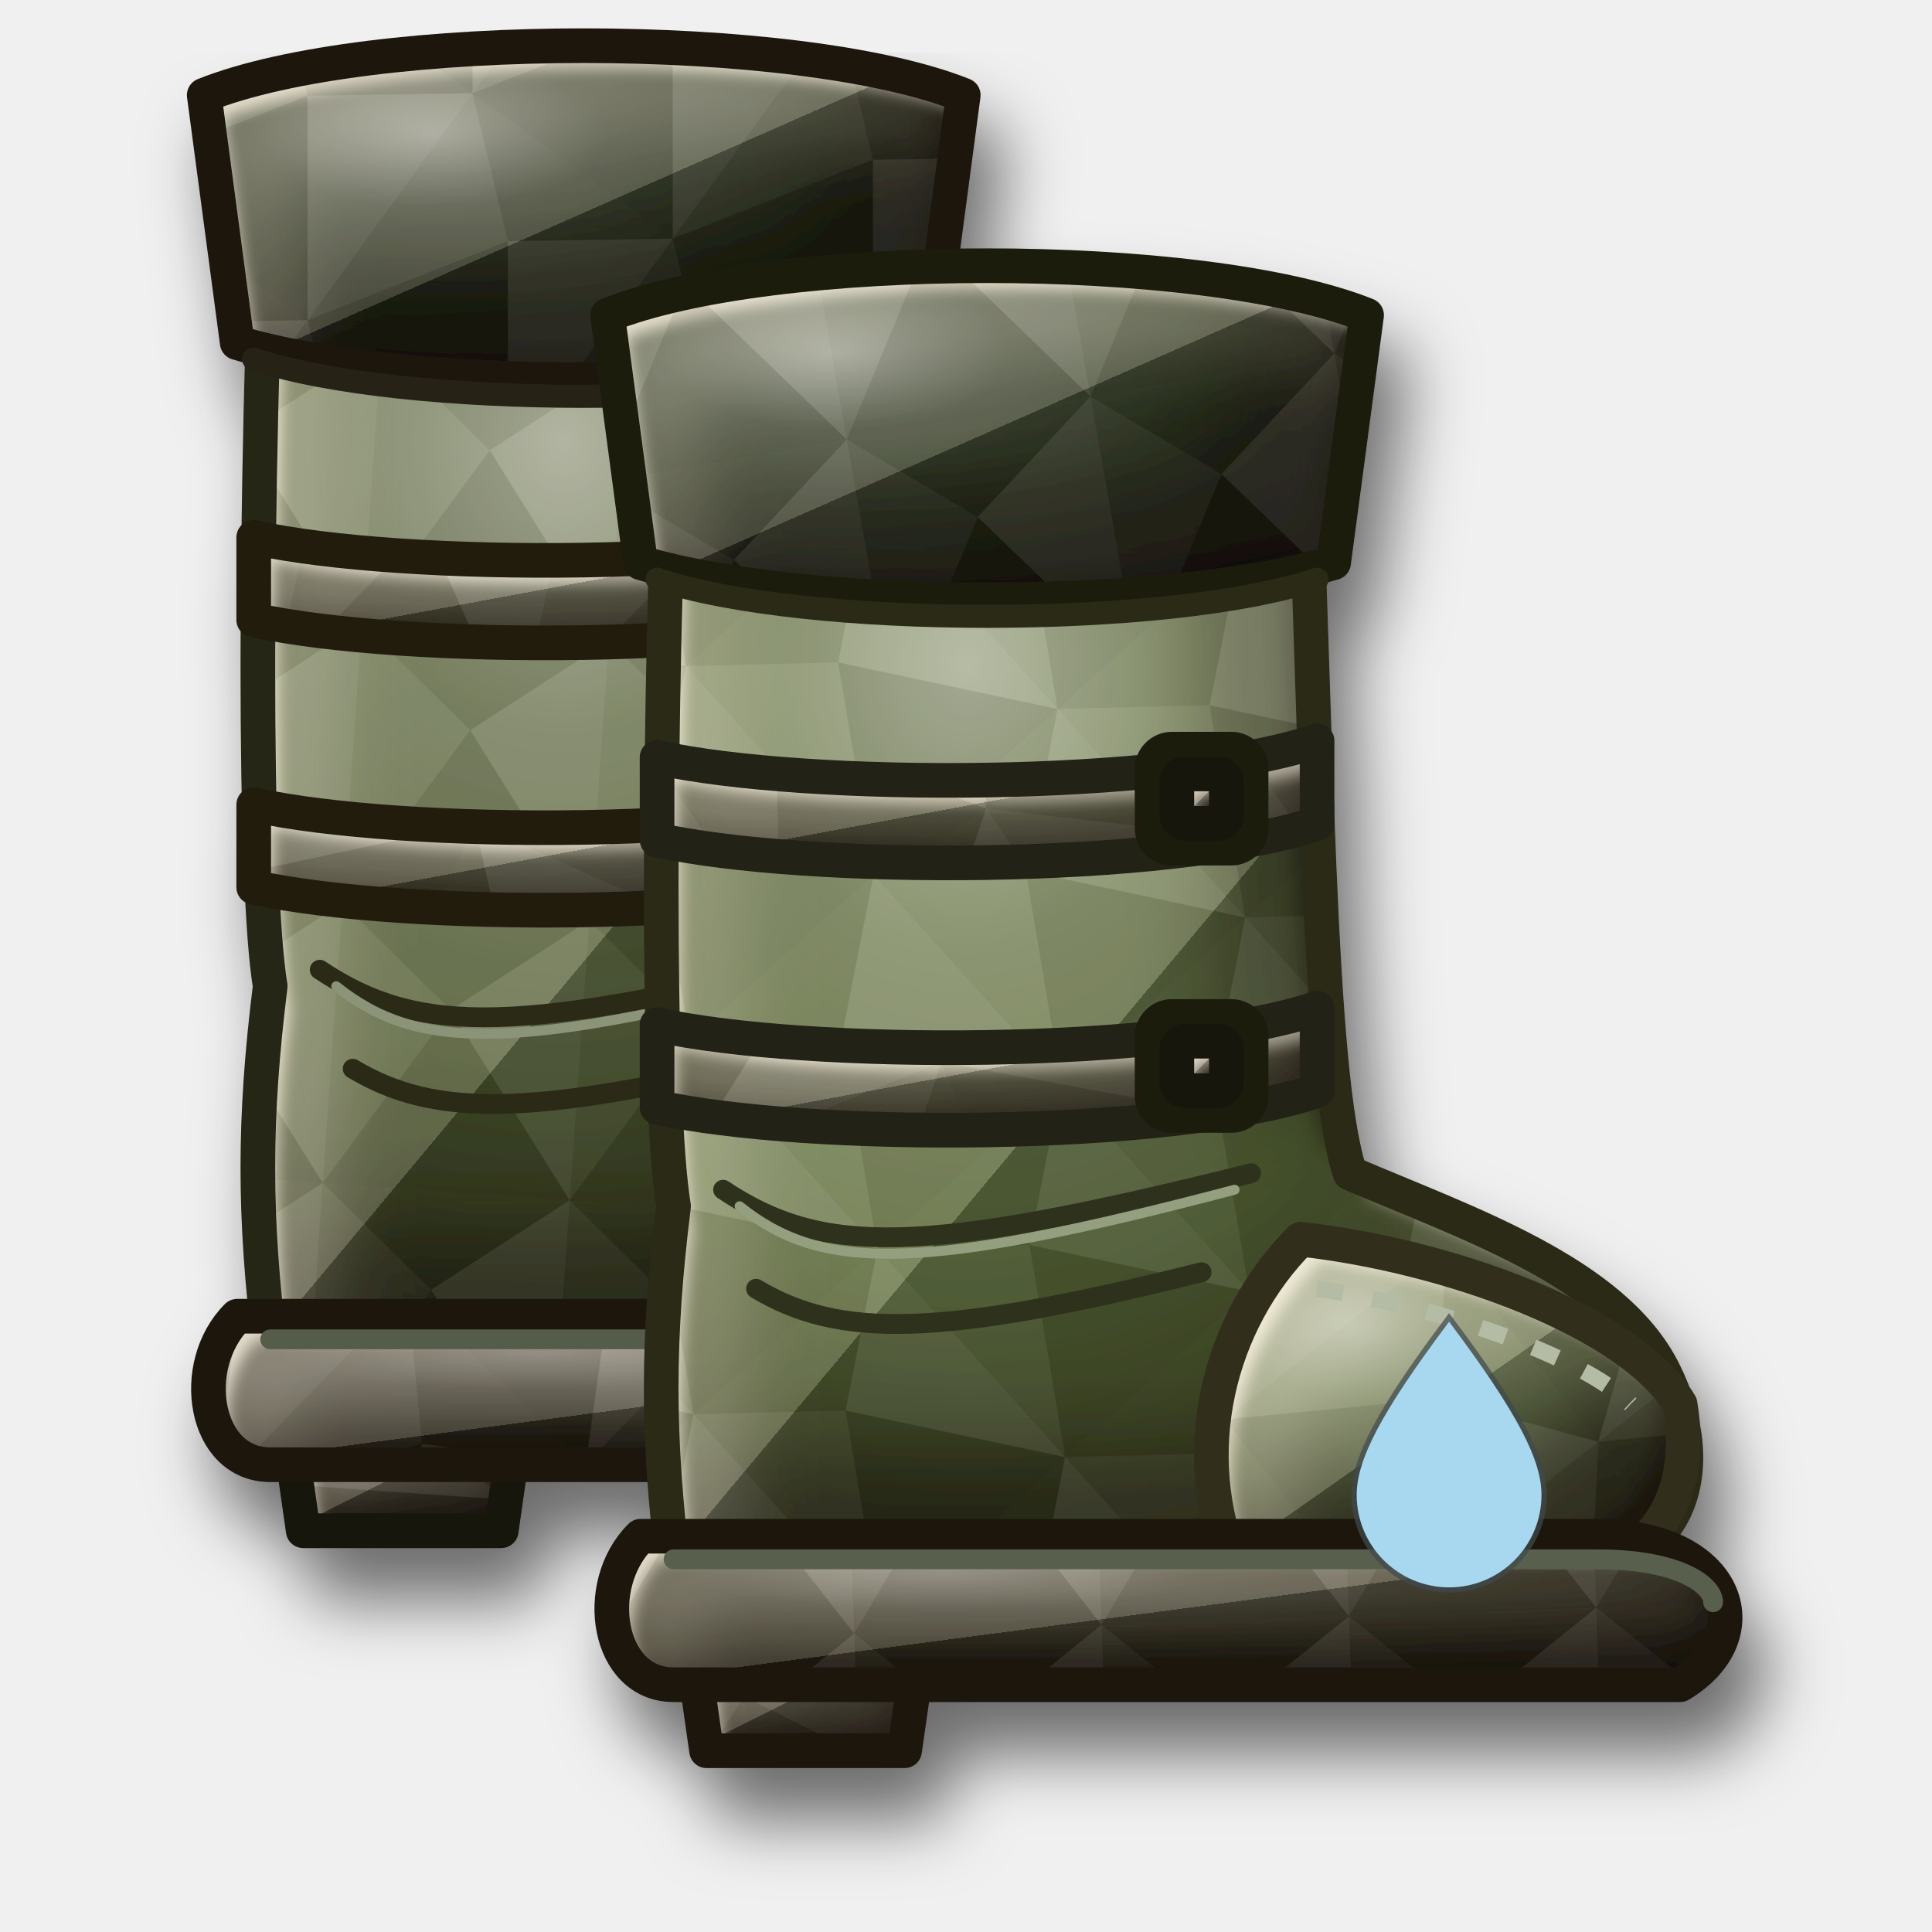
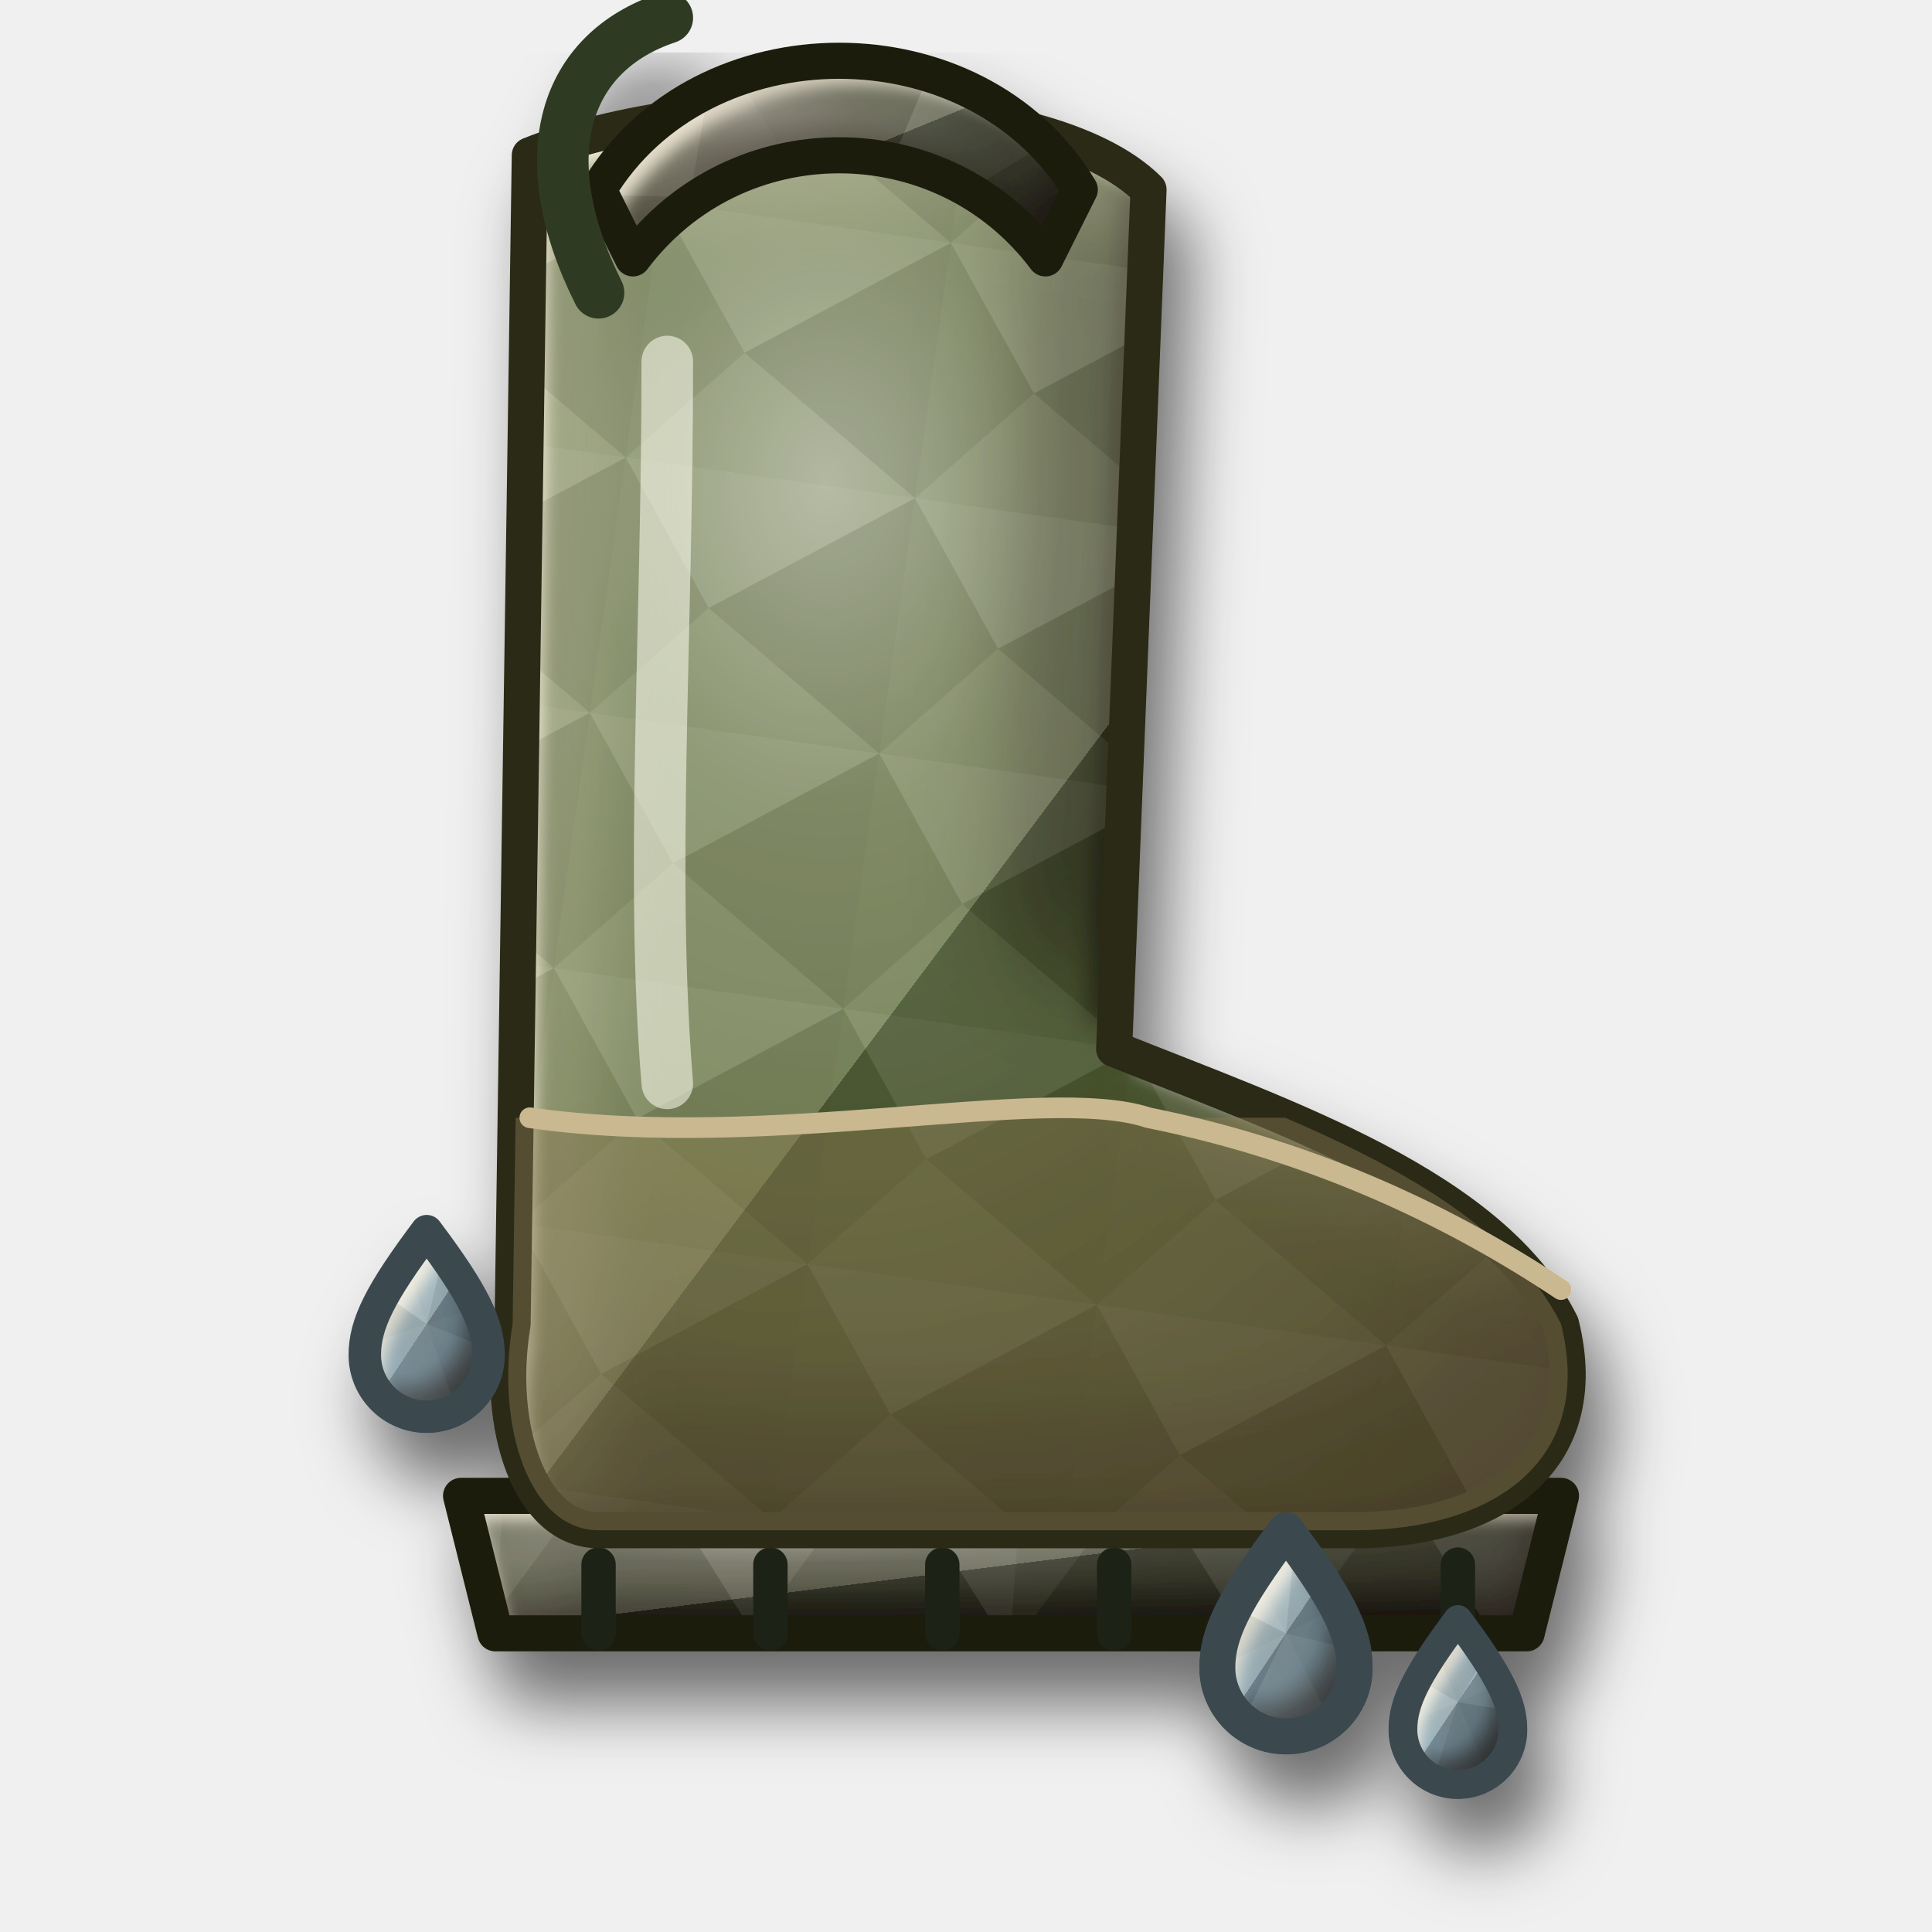
<svg xmlns="http://www.w3.org/2000/svg" width="128" height="128" viewBox="0 0 96 96">
  <defs>
    <filter id="bev" x="-10%" y="-10%" width="120%" height="120%" color-interpolation-filters="sRGB">
      <feOffset in="SourceAlpha" dx="1.5" dy="1.7" result="o1" />
      <feComposite in="SourceAlpha" in2="o1" operator="out" result="e1" />
      <feGaussianBlur in="e1" stdDeviation="0.55" result="b1" />
      <feFlood flood-color="#fff3d6" flood-opacity="0.62" />
      <feComposite in2="b1" operator="in" result="hi" />
      <feOffset in="SourceAlpha" dx="-2.2" dy="-2.4" result="o2" />
      <feComposite in="SourceAlpha" in2="o2" operator="out" result="e2" />
      <feGaussianBlur in="e2" stdDeviation="1.3" result="b2" />
      <feFlood flood-color="#140b05" flood-opacity="0.42" />
      <feComposite in2="b2" operator="in" result="lo" />
      <feMerge>
        <feMergeNode in="SourceGraphic" />
        <feMergeNode in="lo" />
        <feMergeNode in="hi" />
      </feMerge>
    </filter>
    <filter id="sculpt" x="-10%" y="-10%" width="120%" height="120%" color-interpolation-filters="sRGB">
      <feOffset in="SourceAlpha" dx="4.2" dy="4.6" result="wideo" />
      <feComposite in="SourceAlpha" in2="wideo" operator="out" result="widee" />
      <feGaussianBlur in="widee" stdDeviation="2.4" result="wideb" />
      <feComposite in="wideb" in2="SourceAlpha" operator="in" result="widec" />
      <feFlood flood-color="#fff4dc" flood-opacity="0.3" />
      <feComposite in2="widec" operator="in" result="wide" />
      <feOffset in="SourceAlpha" dx="1.2" dy="1.4" result="rimo" />
      <feComposite in="SourceAlpha" in2="rimo" operator="out" result="rime" />
      <feGaussianBlur in="rime" stdDeviation="0.45" result="rimb" />
      <feComposite in="rimb" in2="SourceAlpha" operator="in" result="rimc" />
      <feFlood flood-color="#fff6e2" flood-opacity="0.8" />
      <feComposite in2="rimc" operator="in" result="rim" />
      <feOffset in="SourceAlpha" dx="-5.5" dy="-6" result="formo" />
      <feComposite in="SourceAlpha" in2="formo" operator="out" result="forme" />
      <feGaussianBlur in="forme" stdDeviation="3.2" result="formb" />
      <feComposite in="formb" in2="SourceAlpha" operator="in" result="formc" />
      <feFlood flood-color="#0e0703" flood-opacity="0.55" />
      <feComposite in2="formc" operator="in" result="form" />
      <feOffset in="SourceAlpha" dx="-1.5" dy="-1.7" result="edgeo" />
      <feComposite in="SourceAlpha" in2="edgeo" operator="out" result="edgee" />
      <feGaussianBlur in="edgee" stdDeviation="0.7" result="edgeb" />
      <feComposite in="edgeb" in2="SourceAlpha" operator="in" result="edgec" />
      <feFlood flood-color="#120a05" flood-opacity="0.55" />
      <feComposite in2="edgec" operator="in" result="edge" />
      <feMerge>
        <feMergeNode in="SourceGraphic" />
        <feMergeNode in="form" />
        <feMergeNode in="edge" />
        <feMergeNode in="wide" />
        <feMergeNode in="rim" />
      </feMerge>
    </filter>
    <filter id="sculptLight" x="-10%" y="-10%" width="120%" height="120%" color-interpolation-filters="sRGB">
      <feOffset in="SourceAlpha" dx="4.2" dy="4.6" result="wideo" />
      <feComposite in="SourceAlpha" in2="wideo" operator="out" result="widee" />
      <feGaussianBlur in="widee" stdDeviation="2.4" result="wideb" />
      <feComposite in="wideb" in2="SourceAlpha" operator="in" result="widec" />
      <feFlood flood-color="#fff4dc" flood-opacity="0.3" />
      <feComposite in2="widec" operator="in" result="wide" />
      <feOffset in="SourceAlpha" dx="1.2" dy="1.4" result="rimo" />
      <feComposite in="SourceAlpha" in2="rimo" operator="out" result="rime" />
      <feGaussianBlur in="rime" stdDeviation="0.45" result="rimb" />
      <feComposite in="rimb" in2="SourceAlpha" operator="in" result="rimc" />
      <feFlood flood-color="#fff6e2" flood-opacity="0.8" />
      <feComposite in2="rimc" operator="in" result="rim" />
      <feOffset in="SourceAlpha" dx="-5.5" dy="-6" result="formo" />
      <feComposite in="SourceAlpha" in2="formo" operator="out" result="forme" />
      <feGaussianBlur in="forme" stdDeviation="3.2" result="formb" />
      <feComposite in="formb" in2="SourceAlpha" operator="in" result="formc" />
      <feFlood flood-color="#0e0703" flood-opacity="0.55" />
      <feComposite in2="formc" operator="in" result="form" />
      <feOffset in="SourceAlpha" dx="-1.5" dy="-1.7" result="edgeo" />
      <feComposite in="SourceAlpha" in2="edgeo" operator="out" result="edgee" />
      <feGaussianBlur in="edgee" stdDeviation="0.7" result="edgeb" />
      <feComposite in="edgeb" in2="SourceAlpha" operator="in" result="edgec" />
      <feFlood flood-color="#120a05" flood-opacity="0.55" />
      <feComposite in2="edgec" operator="in" result="edge" />
      <feMerge>
        <feMergeNode in="form" />
        <feMergeNode in="edge" />
        <feMergeNode in="wide" />
        <feMergeNode in="rim" />
      </feMerge>
    </filter>
    <linearGradient id="planes" x1="0" y1="0" x2="1" y2="1">
      <stop offset="0.5" stop-color="#fff6e6" stop-opacity="0.16" />
      <stop offset="0.5" stop-color="#0b0603" stop-opacity="0.2" />
    </linearGradient>
    <filter id="paint" x="-20%" y="-20%" width="140%" height="145%" color-interpolation-filters="sRGB">
-       <feTurbulence type="fractalNoise" baseFrequency="0.22" numOctaves="2" seed="41" result="n" />
+       <feTurbulence type="fractalNoise" baseFrequency="0.22" numOctaves="2" seed="40" result="n" />
      <feColorMatrix in="n" type="matrix" values="0.14 0.14 0.14 0 0.29  0.14 0.14 0.14 0 0.29  0.14 0.14 0.14 0 0.29  0 0 0 0 1" result="ng" />
      <feBlend in="ng" in2="SourceGraphic" mode="soft-light" result="t" />
      <feComposite in="t" in2="SourceAlpha" operator="in" result="tex" />
      <feDropShadow in="tex" dx="1.2" dy="2.6" stdDeviation="1.7" flood-color="#000" flood-opacity="0.55" />
    </filter>
    <radialGradient id="g0" cx="0.3" cy="0.26" r="0.92">
-       <stop offset="0" stop-color="#989f88" />
-       <stop offset="0.25" stop-color="#626e4a" />
-       <stop offset="0.55" stop-color="#4d5a31" />
-       <stop offset="1" stop-color="#272716" />
+       <stop offset="0" stop-color="#868d7f" />
+       <stop offset="0.25" stop-color="#48523d" />
+       <stop offset="0.55" stop-color="#2f3a22" />
+       <stop offset="1" stop-color="#1d1c11" />
    </radialGradient>
    <pattern id="f1" width="17" height="15" patternUnits="userSpaceOnUse" patternTransform="rotate(94)">
      <path d="M0 0 L17 0 L6 8Z" fill="#fff" fill-opacity="0.1" />
      <path d="M6 8 L17 0 L17 15Z" fill="#000" fill-opacity="0.08" />
      <path d="M0 0 L6 8 L0 15Z" fill="#000" fill-opacity="0.05" />
      <path d="M0 15 L6 8 L17 15Z" fill="#fff" fill-opacity="0.05" />
    </pattern>
    <radialGradient id="g2" cx="0.3" cy="0.26" r="0.92">
-       <stop offset="0" stop-color="#a2a994" />
-       <stop offset="0.25" stop-color="#727d5c" />
-       <stop offset="0.55" stop-color="#5f6b46" />
-       <stop offset="1" stop-color="#2e2c1d" />
-     </radialGradient>
-     <pattern id="f3" width="17" height="15" patternUnits="userSpaceOnUse" patternTransform="rotate(8)">
-       <path d="M0 0 L17 0 L6 8Z" fill="#fff" fill-opacity="0.1" />
-       <path d="M6 8 L17 0 L17 15Z" fill="#000" fill-opacity="0.08" />
-       <path d="M0 0 L6 8 L0 15Z" fill="#000" fill-opacity="0.05" />
-       <path d="M0 15 L6 8 L17 15Z" fill="#fff" fill-opacity="0.05" />
-     </pattern>
-     <radialGradient id="g4" cx="0.3" cy="0.26" r="0.92">
-       <stop offset="0" stop-color="#8c907f" />
-       <stop offset="0.25" stop-color="#51563d" />
-       <stop offset="0.55" stop-color="#393f23" />
-       <stop offset="1" stop-color="#211d11" />
-     </radialGradient>
-     <pattern id="f5" width="17" height="15" patternUnits="userSpaceOnUse" patternTransform="rotate(102)">
-       <path d="M0 0 L17 0 L6 8Z" fill="#fff" fill-opacity="0.1" />
-       <path d="M6 8 L17 0 L17 15Z" fill="#000" fill-opacity="0.08" />
-       <path d="M0 0 L6 8 L0 15Z" fill="#000" fill-opacity="0.05" />
-       <path d="M0 15 L6 8 L17 15Z" fill="#fff" fill-opacity="0.05" />
-     </pattern>
-     <radialGradient id="g6" cx="0.3" cy="0.26" r="0.92">
-       <stop offset="0" stop-color="#83887c" />
-       <stop offset="0.25" stop-color="#444b38" />
-       <stop offset="0.55" stop-color="#2a321d" />
-       <stop offset="1" stop-color="#1b190f" />
-     </radialGradient>
-     <pattern id="f7" width="17" height="15" patternUnits="userSpaceOnUse" patternTransform="rotate(16)">
-       <path d="M0 0 L17 0 L6 8Z" fill="#fff" fill-opacity="0.1" />
-       <path d="M6 8 L17 0 L17 15Z" fill="#000" fill-opacity="0.08" />
-       <path d="M0 0 L6 8 L0 15Z" fill="#000" fill-opacity="0.05" />
-       <path d="M0 15 L6 8 L17 15Z" fill="#fff" fill-opacity="0.05" />
-     </pattern>
-     <radialGradient id="g8" cx="0.3" cy="0.26" r="0.92">
-       <stop offset="0" stop-color="#7d7d76" />
-       <stop offset="0.25" stop-color="#3a3a2f" />
-       <stop offset="0.55" stop-color="#1f1f13" />
-       <stop offset="1" stop-color="#18120c" />
-     </radialGradient>
-     <pattern id="f9" width="17" height="15" patternUnits="userSpaceOnUse" patternTransform="rotate(110)">
-       <path d="M0 0 L17 0 L6 8Z" fill="#fff" fill-opacity="0.1" />
-       <path d="M6 8 L17 0 L17 15Z" fill="#000" fill-opacity="0.08" />
-       <path d="M0 0 L6 8 L0 15Z" fill="#000" fill-opacity="0.05" />
-       <path d="M0 15 L6 8 L17 15Z" fill="#fff" fill-opacity="0.05" />
-     </pattern>
-     <radialGradient id="g10" cx="0.3" cy="0.26" r="0.92">
-       <stop offset="0" stop-color="#8c907f" />
-       <stop offset="0.25" stop-color="#51563d" />
-       <stop offset="0.55" stop-color="#393f23" />
-       <stop offset="1" stop-color="#211d11" />
-     </radialGradient>
-     <pattern id="f11" width="17" height="15" patternUnits="userSpaceOnUse" patternTransform="rotate(24)">
-       <path d="M0 0 L17 0 L6 8Z" fill="#fff" fill-opacity="0.1" />
-       <path d="M6 8 L17 0 L17 15Z" fill="#000" fill-opacity="0.08" />
-       <path d="M0 0 L6 8 L0 15Z" fill="#000" fill-opacity="0.05" />
-       <path d="M0 15 L6 8 L17 15Z" fill="#fff" fill-opacity="0.05" />
-     </pattern>
-     <radialGradient id="g12" cx="0.3" cy="0.26" r="0.92">
-       <stop offset="0" stop-color="#83887c" />
-       <stop offset="0.25" stop-color="#444b38" />
-       <stop offset="0.55" stop-color="#2a321d" />
-       <stop offset="1" stop-color="#1b190f" />
-     </radialGradient>
-     <pattern id="f13" width="17" height="15" patternUnits="userSpaceOnUse" patternTransform="rotate(118)">
-       <path d="M0 0 L17 0 L6 8Z" fill="#fff" fill-opacity="0.1" />
-       <path d="M6 8 L17 0 L17 15Z" fill="#000" fill-opacity="0.08" />
-       <path d="M0 0 L6 8 L0 15Z" fill="#000" fill-opacity="0.05" />
-       <path d="M0 15 L6 8 L17 15Z" fill="#fff" fill-opacity="0.05" />
-     </pattern>
-     <radialGradient id="g14" cx="0.3" cy="0.26" r="0.92">
-       <stop offset="0" stop-color="#7d7d76" />
-       <stop offset="0.25" stop-color="#3a3a2f" />
-       <stop offset="0.55" stop-color="#1f1f13" />
-       <stop offset="1" stop-color="#18120c" />
-     </radialGradient>
-     <pattern id="f15" width="17" height="15" patternUnits="userSpaceOnUse" patternTransform="rotate(32)">
-       <path d="M0 0 L17 0 L6 8Z" fill="#fff" fill-opacity="0.1" />
-       <path d="M6 8 L17 0 L17 15Z" fill="#000" fill-opacity="0.08" />
-       <path d="M0 0 L6 8 L0 15Z" fill="#000" fill-opacity="0.05" />
-       <path d="M0 15 L6 8 L17 15Z" fill="#fff" fill-opacity="0.05" />
-     </pattern>
-     <radialGradient id="g16" cx="0.3" cy="0.26" r="0.92">
-       <stop offset="0" stop-color="#83887c" />
-       <stop offset="0.25" stop-color="#444b38" />
-       <stop offset="0.55" stop-color="#2a321d" />
-       <stop offset="1" stop-color="#1b190f" />
-     </radialGradient>
-     <pattern id="f17" width="17" height="15" patternUnits="userSpaceOnUse" patternTransform="rotate(126)">
-       <path d="M0 0 L17 0 L6 8Z" fill="#fff" fill-opacity="0.1" />
-       <path d="M6 8 L17 0 L17 15Z" fill="#000" fill-opacity="0.08" />
-       <path d="M0 0 L6 8 L0 15Z" fill="#000" fill-opacity="0.05" />
-       <path d="M0 15 L6 8 L17 15Z" fill="#fff" fill-opacity="0.05" />
-     </pattern>
-     <radialGradient id="g18" cx="0.3" cy="0.26" r="0.92">
-       <stop offset="0" stop-color="#807f76" />
-       <stop offset="0.25" stop-color="#3e3d2f" />
-       <stop offset="0.55" stop-color="#242213" />
-       <stop offset="1" stop-color="#19130c" />
-     </radialGradient>
-     <pattern id="f19" width="17" height="15" patternUnits="userSpaceOnUse" patternTransform="rotate(40)">
-       <path d="M0 0 L17 0 L6 8Z" fill="#fff" fill-opacity="0.1" />
-       <path d="M6 8 L17 0 L17 15Z" fill="#000" fill-opacity="0.08" />
-       <path d="M0 0 L6 8 L0 15Z" fill="#000" fill-opacity="0.05" />
-       <path d="M0 15 L6 8 L17 15Z" fill="#fff" fill-opacity="0.05" />
-     </pattern>
-     <radialGradient id="g20" cx="0.3" cy="0.26" r="0.92">
-       <stop offset="0" stop-color="#838379" />
-       <stop offset="0.25" stop-color="#444434" />
-       <stop offset="0.55" stop-color="#2a2a18" />
-       <stop offset="1" stop-color="#1b160d" />
-     </radialGradient>
-     <pattern id="f21" width="17" height="15" patternUnits="userSpaceOnUse" patternTransform="rotate(134)">
-       <path d="M0 0 L17 0 L6 8Z" fill="#fff" fill-opacity="0.1" />
-       <path d="M6 8 L17 0 L17 15Z" fill="#000" fill-opacity="0.08" />
-       <path d="M0 0 L6 8 L0 15Z" fill="#000" fill-opacity="0.05" />
-       <path d="M0 15 L6 8 L17 15Z" fill="#fff" fill-opacity="0.05" />
-     </pattern>
-     <radialGradient id="g22" cx="0.3" cy="0.26" r="0.92">
      <stop offset="0" stop-color="#9fa98d" />
      <stop offset="0.25" stop-color="#6e7d52" />
      <stop offset="0.55" stop-color="#5a6b3a" />
      <stop offset="1" stop-color="#2c2c19" />
    </radialGradient>
-     <pattern id="f23" width="17" height="15" patternUnits="userSpaceOnUse" patternTransform="rotate(48)">
-       <path d="M0 0 L17 0 L6 8Z" fill="#fff" fill-opacity="0.1" />
-       <path d="M6 8 L17 0 L17 15Z" fill="#000" fill-opacity="0.08" />
-       <path d="M0 0 L6 8 L0 15Z" fill="#000" fill-opacity="0.05" />
-       <path d="M0 15 L6 8 L17 15Z" fill="#fff" fill-opacity="0.05" />
-     </pattern>
-     <radialGradient id="g24" cx="0.3" cy="0.26" r="0.92">
-       <stop offset="0" stop-color="#a9b298" />
-       <stop offset="0.25" stop-color="#7d8a63" />
-       <stop offset="0.55" stop-color="#6b7a4e" />
-       <stop offset="1" stop-color="#323120" />
-     </radialGradient>
-     <pattern id="f25" width="17" height="15" patternUnits="userSpaceOnUse" patternTransform="rotate(142)">
-       <path d="M0 0 L17 0 L6 8Z" fill="#fff" fill-opacity="0.1" />
-       <path d="M6 8 L17 0 L17 15Z" fill="#000" fill-opacity="0.08" />
-       <path d="M0 0 L6 8 L0 15Z" fill="#000" fill-opacity="0.05" />
-       <path d="M0 15 L6 8 L17 15Z" fill="#fff" fill-opacity="0.05" />
-     </pattern>
-     <radialGradient id="g26" cx="0.3" cy="0.26" r="0.92">
-       <stop offset="0" stop-color="#919683" />
-       <stop offset="0.25" stop-color="#596043" />
-       <stop offset="0.55" stop-color="#424a29" />
-       <stop offset="1" stop-color="#242113" />
-     </radialGradient>
-     <pattern id="f27" width="17" height="15" patternUnits="userSpaceOnUse" patternTransform="rotate(56)">
-       <path d="M0 0 L17 0 L6 8Z" fill="#fff" fill-opacity="0.1" />
-       <path d="M6 8 L17 0 L17 15Z" fill="#000" fill-opacity="0.08" />
-       <path d="M0 0 L6 8 L0 15Z" fill="#000" fill-opacity="0.05" />
-       <path d="M0 15 L6 8 L17 15Z" fill="#fff" fill-opacity="0.05" />
-     </pattern>
-     <radialGradient id="g28" cx="0.3" cy="0.26" r="0.92">
+     <pattern id="f3" width="17" height="15" patternUnits="userSpaceOnUse" patternTransform="rotate(8)">
+       <path d="M0 0 L17 0 L6 8Z" fill="#fff" fill-opacity="0.1" />
+       <path d="M6 8 L17 0 L17 15Z" fill="#000" fill-opacity="0.08" />
+       <path d="M0 0 L6 8 L0 15Z" fill="#000" fill-opacity="0.05" />
+       <path d="M0 15 L6 8 L17 15Z" fill="#fff" fill-opacity="0.05" />
+     </pattern>
+     <clipPath id="c4">
+       <path d="M26 2 C36 -2 56 -2 62 4 L60 54 C70 58 82 62 86 70 C88 78 82 82 74 82 H30 C26 82 24 76 25 70Z" />
+     </clipPath>
+     <radialGradient id="g5" cx="0.3" cy="0.26" r="0.92">
      <stop offset="0" stop-color="#868d7f" />
      <stop offset="0.25" stop-color="#48523d" />
      <stop offset="0.55" stop-color="#2f3a22" />
      <stop offset="1" stop-color="#1d1c11" />
    </radialGradient>
-     <pattern id="f29" width="17" height="15" patternUnits="userSpaceOnUse" patternTransform="rotate(150)">
-       <path d="M0 0 L17 0 L6 8Z" fill="#fff" fill-opacity="0.1" />
-       <path d="M6 8 L17 0 L17 15Z" fill="#000" fill-opacity="0.08" />
-       <path d="M0 0 L6 8 L0 15Z" fill="#000" fill-opacity="0.05" />
-       <path d="M0 15 L6 8 L17 15Z" fill="#fff" fill-opacity="0.05" />
-     </pattern>
-     <radialGradient id="g30" cx="0.3" cy="0.26" r="0.92">
-       <stop offset="0" stop-color="#7f7f77" />
-       <stop offset="0.25" stop-color="#3d3d31" />
-       <stop offset="0.55" stop-color="#222315" />
-       <stop offset="1" stop-color="#19140c" />
-     </radialGradient>
-     <pattern id="f31" width="17" height="15" patternUnits="userSpaceOnUse" patternTransform="rotate(64)">
-       <path d="M0 0 L17 0 L6 8Z" fill="#fff" fill-opacity="0.1" />
-       <path d="M6 8 L17 0 L17 15Z" fill="#000" fill-opacity="0.08" />
-       <path d="M0 0 L6 8 L0 15Z" fill="#000" fill-opacity="0.05" />
-       <path d="M0 15 L6 8 L17 15Z" fill="#fff" fill-opacity="0.05" />
-     </pattern>
-     <radialGradient id="g32" cx="0.3" cy="0.26" r="0.92">
-       <stop offset="0" stop-color="#919683" />
-       <stop offset="0.25" stop-color="#596043" />
-       <stop offset="0.55" stop-color="#424a29" />
-       <stop offset="1" stop-color="#242113" />
-     </radialGradient>
-     <pattern id="f33" width="17" height="15" patternUnits="userSpaceOnUse" patternTransform="rotate(158)">
-       <path d="M0 0 L17 0 L6 8Z" fill="#fff" fill-opacity="0.1" />
-       <path d="M6 8 L17 0 L17 15Z" fill="#000" fill-opacity="0.08" />
-       <path d="M0 0 L6 8 L0 15Z" fill="#000" fill-opacity="0.05" />
-       <path d="M0 15 L6 8 L17 15Z" fill="#fff" fill-opacity="0.05" />
-     </pattern>
-     <radialGradient id="g34" cx="0.3" cy="0.26" r="0.92">
-       <stop offset="0" stop-color="#868d7f" />
-       <stop offset="0.25" stop-color="#48523d" />
-       <stop offset="0.55" stop-color="#2f3a22" />
-       <stop offset="1" stop-color="#1d1c11" />
-     </radialGradient>
-     <pattern id="f35" width="17" height="15" patternUnits="userSpaceOnUse" patternTransform="rotate(72)">
-       <path d="M0 0 L17 0 L6 8Z" fill="#fff" fill-opacity="0.1" />
-       <path d="M6 8 L17 0 L17 15Z" fill="#000" fill-opacity="0.08" />
-       <path d="M0 0 L6 8 L0 15Z" fill="#000" fill-opacity="0.05" />
-       <path d="M0 15 L6 8 L17 15Z" fill="#fff" fill-opacity="0.05" />
-     </pattern>
-     <radialGradient id="g36" cx="0.3" cy="0.26" r="0.92">
-       <stop offset="0" stop-color="#7f7f77" />
-       <stop offset="0.25" stop-color="#3d3d31" />
-       <stop offset="0.55" stop-color="#222315" />
-       <stop offset="1" stop-color="#19140c" />
-     </radialGradient>
-     <pattern id="f37" width="17" height="15" patternUnits="userSpaceOnUse" patternTransform="rotate(166)">
-       <path d="M0 0 L17 0 L6 8Z" fill="#fff" fill-opacity="0.1" />
-       <path d="M6 8 L17 0 L17 15Z" fill="#000" fill-opacity="0.08" />
-       <path d="M0 0 L6 8 L0 15Z" fill="#000" fill-opacity="0.05" />
-       <path d="M0 15 L6 8 L17 15Z" fill="#fff" fill-opacity="0.05" />
-     </pattern>
-     <radialGradient id="g38" cx="0.3" cy="0.26" r="0.92">
-       <stop offset="0" stop-color="#868d7f" />
-       <stop offset="0.25" stop-color="#48523d" />
-       <stop offset="0.55" stop-color="#2f3a22" />
-       <stop offset="1" stop-color="#1d1c11" />
-     </radialGradient>
-     <pattern id="f39" width="17" height="15" patternUnits="userSpaceOnUse" patternTransform="rotate(80)">
-       <path d="M0 0 L17 0 L6 8Z" fill="#fff" fill-opacity="0.1" />
-       <path d="M6 8 L17 0 L17 15Z" fill="#000" fill-opacity="0.08" />
-       <path d="M0 0 L6 8 L0 15Z" fill="#000" fill-opacity="0.05" />
-       <path d="M0 15 L6 8 L17 15Z" fill="#fff" fill-opacity="0.05" />
-     </pattern>
-     <radialGradient id="g40" cx="0.3" cy="0.26" r="0.92">
-       <stop offset="0" stop-color="#828278" />
-       <stop offset="0.25" stop-color="#424132" />
-       <stop offset="0.55" stop-color="#282716" />
-       <stop offset="1" stop-color="#1b150d" />
-     </radialGradient>
-     <pattern id="f41" width="17" height="15" patternUnits="userSpaceOnUse" patternTransform="rotate(174)">
-       <path d="M0 0 L17 0 L6 8Z" fill="#fff" fill-opacity="0.1" />
-       <path d="M6 8 L17 0 L17 15Z" fill="#000" fill-opacity="0.08" />
-       <path d="M0 0 L6 8 L0 15Z" fill="#000" fill-opacity="0.05" />
-       <path d="M0 15 L6 8 L17 15Z" fill="#fff" fill-opacity="0.05" />
-     </pattern>
-     <radialGradient id="g42" cx="0.3" cy="0.26" r="0.92">
-       <stop offset="0" stop-color="#86877b" />
-       <stop offset="0.25" stop-color="#484936" />
-       <stop offset="0.55" stop-color="#2f301b" />
-       <stop offset="1" stop-color="#1d180e" />
-     </radialGradient>
-     <pattern id="f43" width="17" height="15" patternUnits="userSpaceOnUse" patternTransform="rotate(88)">
+     <pattern id="f6" width="17" height="15" patternUnits="userSpaceOnUse" patternTransform="rotate(149)">
+       <path d="M0 0 L17 0 L6 8Z" fill="#fff" fill-opacity="0.1" />
+       <path d="M6 8 L17 0 L17 15Z" fill="#000" fill-opacity="0.08" />
+       <path d="M0 0 L6 8 L0 15Z" fill="#000" fill-opacity="0.05" />
+       <path d="M0 15 L6 8 L17 15Z" fill="#fff" fill-opacity="0.05" />
+     </pattern>
+     <radialGradient id="g7" cx="0.3" cy="0.26" r="0.92">
+       <stop offset="0" stop-color="#bedff2" />
+       <stop offset="0.25" stop-color="#9ccfeb" />
+       <stop offset="0.55" stop-color="#8fc8e8" />
+       <stop offset="1" stop-color="#3e4c54" />
+     </radialGradient>
+     <pattern id="f8" width="17" height="15" patternUnits="userSpaceOnUse" patternTransform="rotate(63)">
+       <path d="M0 0 L17 0 L6 8Z" fill="#fff" fill-opacity="0.1" />
+       <path d="M6 8 L17 0 L17 15Z" fill="#000" fill-opacity="0.08" />
+       <path d="M0 0 L6 8 L0 15Z" fill="#000" fill-opacity="0.05" />
+       <path d="M0 15 L6 8 L17 15Z" fill="#fff" fill-opacity="0.05" />
+     </pattern>
+     <radialGradient id="g9" cx="0.3" cy="0.26" r="0.92">
+       <stop offset="0" stop-color="#bedff2" />
+       <stop offset="0.25" stop-color="#9ccfeb" />
+       <stop offset="0.55" stop-color="#8fc8e8" />
+       <stop offset="1" stop-color="#3e4c54" />
+     </radialGradient>
+     <pattern id="f10" width="17" height="15" patternUnits="userSpaceOnUse" patternTransform="rotate(157)">
+       <path d="M0 0 L17 0 L6 8Z" fill="#fff" fill-opacity="0.1" />
+       <path d="M6 8 L17 0 L17 15Z" fill="#000" fill-opacity="0.08" />
+       <path d="M0 0 L6 8 L0 15Z" fill="#000" fill-opacity="0.05" />
+       <path d="M0 15 L6 8 L17 15Z" fill="#fff" fill-opacity="0.05" />
+     </pattern>
+     <radialGradient id="g11" cx="0.3" cy="0.26" r="0.92">
+       <stop offset="0" stop-color="#bedff2" />
+       <stop offset="0.25" stop-color="#9ccfeb" />
+       <stop offset="0.55" stop-color="#8fc8e8" />
+       <stop offset="1" stop-color="#3e4c54" />
+     </radialGradient>
+     <pattern id="f12" width="17" height="15" patternUnits="userSpaceOnUse" patternTransform="rotate(71)">
      <path d="M0 0 L17 0 L6 8Z" fill="#fff" fill-opacity="0.1" />
      <path d="M6 8 L17 0 L17 15Z" fill="#000" fill-opacity="0.08" />
      <path d="M0 0 L6 8 L0 15Z" fill="#000" fill-opacity="0.05" />
      <path d="M0 15 L6 8 L17 15Z" fill="#fff" fill-opacity="0.05" />
    </pattern>
  </defs>
  <g filter="url(#paint)">
-     <g id="art" transform="translate(48 47) scale(0.911) translate(-47.75 -45.00)">
-       <g transform="translate(-10 -5) scale(0.9)">
-         <path d="M22 6 C21 29.4 21 52 22 58 C21 66 21 72 22 80 H76 C83 80 85 74 82 68 C79 62 70 59 63 56 C61 50 61 29.4 60 6Z" fill="url(#g0)" filter="url(#sculpt)" />
-         <path d="M22 6 C21 29.4 21 52 22 58 C21 66 21 72 22 80 H76 C83 80 85 74 82 68 C79 62 70 59 63 56 C61 50 61 29.4 60 6Z" fill="url(#f1)" />
-         <path d="M22 6 C21 29.4 21 52 22 58 C21 66 21 72 22 80 H76 C83 80 85 74 82 68 C79 62 70 59 63 56 C61 50 61 29.4 60 6Z" fill="url(#planes)" />
-         <path d="M22 6 C21 29.4 21 52 22 58 C21 66 21 72 22 80 H76 C83 80 85 74 82 68 C79 62 70 59 63 56 C61 50 61 29.4 60 6Z" fill="none" stroke="#262515" stroke-width="2.1" stroke-linejoin="round" stroke-linecap="round" />
-         <path d="M60 60 C69 61 80 65 83 70 C84 76 81 80 76 80 H56 C53 73 55 65 60 60Z" fill="url(#g2)" filter="url(#sculpt)" />
-         <path d="M60 60 C69 61 80 65 83 70 C84 76 81 80 76 80 H56 C53 73 55 65 60 60Z" fill="url(#f3)" />
-         <path d="M60 60 C69 61 80 65 83 70 C84 76 81 80 76 80 H56 C53 73 55 65 60 60Z" fill="url(#planes)" />
-         <path d="M60 60 C69 61 80 65 83 70 C84 76 81 80 76 80 H56 C53 73 55 65 60 60Z" fill="none" stroke="#2c2a1c" stroke-width="2.1" stroke-linejoin="round" stroke-linecap="round" />
-         <path d="M61 63 C68 64 77 67 80 70" fill="none" stroke="#afb5a2" stroke-width="1" stroke-dasharray="1.6 1.8" />
-         <path d="M25 57 C31 61 37 61 57 56 M27 63 C32 66 38 66 54 62" fill="none" stroke="#2a2a18" stroke-width="1.2" stroke-linejoin="round" stroke-linecap="round" />
-         <path d="M26 58 C31 62 37 62 56 57" fill="none" stroke="#8b9479" stroke-width="0.6" stroke-linejoin="round" stroke-linecap="round" />
-         <path d="M21 30.8 C30 32.8 52 32.8 61 29.8 L61 34.8 C52 37.8 30 37.8 21 35.8Z" fill="url(#g4)" filter="url(#sculpt)" />
-         <path d="M21 30.8 C30 32.8 52 32.8 61 29.8 L61 34.8 C52 37.8 30 37.8 21 35.8Z" fill="url(#f5)" />
-         <path d="M21 30.8 C30 32.8 52 32.8 61 29.8 L61 34.8 C52 37.8 30 37.8 21 35.8Z" fill="url(#planes)" />
-         <path d="M21 30.8 C30 32.8 52 32.8 61 29.8 L61 34.8 C52 37.8 30 37.8 21 35.8Z" fill="none" stroke="#201c11" stroke-width="2.1" stroke-linejoin="round" stroke-linecap="round" />
-         <rect x="51" y="30.3" width="6" height="6" rx="1.2" fill="url(#g6)" filter="url(#sculpt)" />
-         <rect x="51" y="30.3" width="6" height="6" rx="1.2" fill="url(#f7)" />
-         <rect x="51" y="30.3" width="6" height="6" rx="1.2" fill="url(#planes)" />
-         <rect x="51" y="30.3" width="6" height="6" rx="1.2" fill="none" stroke="#1b180f" stroke-width="2.1" stroke-linejoin="round" stroke-linecap="round" />
-         <rect x="52.5" y="31.8" width="3" height="3" rx="0.5" fill="url(#g8)" filter="url(#sculpt)" />
-         <rect x="52.5" y="31.8" width="3" height="3" rx="0.5" fill="url(#f9)" />
-         <rect x="52.5" y="31.8" width="3" height="3" rx="0.5" fill="url(#planes)" />
-         <rect x="52.5" y="31.8" width="3" height="3" rx="0.5" fill="none" stroke="#18120c" stroke-width="2.1" stroke-linejoin="round" stroke-linecap="round" />
-         <path d="M21 47 C30 49 52 49 61 46 L61 51 C52 54 30 54 21 52Z" fill="url(#g10)" filter="url(#sculpt)" />
-         <path d="M21 47 C30 49 52 49 61 46 L61 51 C52 54 30 54 21 52Z" fill="url(#f11)" />
-         <path d="M21 47 C30 49 52 49 61 46 L61 51 C52 54 30 54 21 52Z" fill="url(#planes)" />
-         <path d="M21 47 C30 49 52 49 61 46 L61 51 C52 54 30 54 21 52Z" fill="none" stroke="#201c11" stroke-width="2.1" stroke-linejoin="round" stroke-linecap="round" />
-         <rect x="51" y="46.5" width="6" height="6" rx="1.2" fill="url(#g12)" filter="url(#sculpt)" />
-         <rect x="51" y="46.5" width="6" height="6" rx="1.2" fill="url(#f13)" />
-         <rect x="51" y="46.5" width="6" height="6" rx="1.2" fill="url(#planes)" />
-         <rect x="51" y="46.5" width="6" height="6" rx="1.2" fill="none" stroke="#1b180f" stroke-width="2.1" stroke-linejoin="round" stroke-linecap="round" />
-         <rect x="52.5" y="48" width="3" height="3" rx="0.5" fill="url(#g14)" filter="url(#sculpt)" />
-         <rect x="52.5" y="48" width="3" height="3" rx="0.5" fill="url(#f15)" />
-         <rect x="52.5" y="48" width="3" height="3" rx="0.5" fill="url(#planes)" />
-         <rect x="52.5" y="48" width="3" height="3" rx="0.5" fill="none" stroke="#18120c" stroke-width="2.1" stroke-linejoin="round" stroke-linecap="round" />
-         <ellipse cx="41" cy="5" rx="22" ry="3.6" fill="#222012" />
-         <path d="M18 4 C28 0 54 0 64 4 L62 19 C52 22 30 22 20 19Z" fill="url(#g16)" filter="url(#sculpt)" />
-         <path d="M18 4 C28 0 54 0 64 4 L62 19 C52 22 30 22 20 19Z" fill="url(#f17)" />
-         <path d="M18 4 C28 0 54 0 64 4 L62 19 C52 22 30 22 20 19Z" fill="url(#planes)" />
-         <path d="M18 4 C28 0 54 0 64 4 L62 19 C52 22 30 22 20 19Z" fill="none" stroke="#1b180f" stroke-width="2.1" stroke-linejoin="round" stroke-linecap="round" />
-         <path d="M21 20 C30 23 52 23 61 20" fill="none" stroke="#252314" stroke-width="1.4" stroke-linejoin="round" stroke-linecap="round" />
-         <path d="M23 84 H37 L36 91 H24Z" fill="url(#g18)" filter="url(#sculpt)" />
-         <path d="M23 84 H37 L36 91 H24Z" fill="url(#f19)" />
-         <path d="M23 84 H37 L36 91 H24Z" fill="url(#planes)" />
-         <path d="M23 84 H37 L36 91 H24Z" fill="none" stroke="#19130c" stroke-width="2.1" stroke-linejoin="round" stroke-linecap="round" />
-         <path d="M20 78 H78 C86 78 88 84 83 87 H22 C18 87 17 81 20 78Z" fill="url(#g20)" filter="url(#sculpt)" />
-         <path d="M20 78 H78 C86 78 88 84 83 87 H22 C18 87 17 81 20 78Z" fill="url(#f21)" />
-         <path d="M20 78 H78 C86 78 88 84 83 87 H22 C18 87 17 81 20 78Z" fill="url(#planes)" />
-         <path d="M20 78 H78 C86 78 88 84 83 87 H22 C18 87 17 81 20 78Z" fill="none" stroke="#1b160d" stroke-width="2.1" stroke-linejoin="round" stroke-linecap="round" />
-         <path d="M22 79.4 H78 C83 79.4 85 81 85 82" fill="none" stroke="#555b4a" stroke-width="1.2" stroke-linejoin="round" stroke-linecap="round" />
-         <g transform="translate(69 72) scale(0.7)">
-           <g stroke="#353a3c" stroke-width="0.9" stroke-opacity="0.7" paint-order="stroke">
-             <path d="M0 -10 C6 -2 8 2 8 5 A8 8 0 0 1 -8 5 C-8 2 -6 -2 0 -10Z" fill="#83a5b6" />
-           </g>
-         </g>
-       </g>
-       <g transform="translate(12 7) scale(0.9)">
-         <path d="M22 6 C21 29.4 21 52 22 58 C21 66 21 72 22 80 H76 C83 80 85 74 82 68 C79 62 70 59 63 56 C61 50 61 29.4 60 6Z" fill="url(#g22)" filter="url(#sculpt)" />
-         <path d="M22 6 C21 29.4 21 52 22 58 C21 66 21 72 22 80 H76 C83 80 85 74 82 68 C79 62 70 59 63 56 C61 50 61 29.4 60 6Z" fill="url(#f23)" />
-         <path d="M22 6 C21 29.4 21 52 22 58 C21 66 21 72 22 80 H76 C83 80 85 74 82 68 C79 62 70 59 63 56 C61 50 61 29.4 60 6Z" fill="url(#planes)" />
-         <path d="M22 6 C21 29.4 21 52 22 58 C21 66 21 72 22 80 H76 C83 80 85 74 82 68 C79 62 70 59 63 56 C61 50 61 29.4 60 6Z" fill="none" stroke="#2a2a18" stroke-width="2.1" stroke-linejoin="round" stroke-linecap="round" />
-         <path d="M60 60 C69 61 80 65 83 70 C84 76 81 80 76 80 H56 C53 73 55 65 60 60Z" fill="url(#g24)" filter="url(#sculpt)" />
-         <path d="M60 60 C69 61 80 65 83 70 C84 76 81 80 76 80 H56 C53 73 55 65 60 60Z" fill="url(#f25)" />
-         <path d="M60 60 C69 61 80 65 83 70 C84 76 81 80 76 80 H56 C53 73 55 65 60 60Z" fill="url(#planes)" />
-         <path d="M60 60 C69 61 80 65 83 70 C84 76 81 80 76 80 H56 C53 73 55 65 60 60Z" fill="none" stroke="#302f1e" stroke-width="2.1" stroke-linejoin="round" stroke-linecap="round" />
-         <path d="M61 63 C68 64 77 67 80 70" fill="none" stroke="#b5bca6" stroke-width="1" stroke-dasharray="1.6 1.8" />
-         <path d="M25 57 C31 61 37 61 57 56 M27 63 C32 66 38 66 54 62" fill="none" stroke="#2f301b" stroke-width="1.2" stroke-linejoin="round" stroke-linecap="round" />
-         <path d="M26 58 C31 62 37 62 56 57" fill="none" stroke="#949f7f" stroke-width="0.6" stroke-linejoin="round" stroke-linecap="round" />
-         <path d="M21 30.8 C30 32.8 52 32.8 61 29.8 L61 34.8 C52 37.8 30 37.8 21 35.8Z" fill="url(#g26)" filter="url(#sculpt)" />
-         <path d="M21 30.8 C30 32.8 52 32.8 61 29.8 L61 34.8 C52 37.8 30 37.8 21 35.8Z" fill="url(#f27)" />
-         <path d="M21 30.8 C30 32.8 52 32.8 61 29.8 L61 34.8 C52 37.8 30 37.8 21 35.8Z" fill="url(#planes)" />
-         <path d="M21 30.8 C30 32.8 52 32.8 61 29.8 L61 34.8 C52 37.8 30 37.8 21 35.8Z" fill="none" stroke="#232013" stroke-width="2.1" stroke-linejoin="round" stroke-linecap="round" />
-         <rect x="51" y="30.3" width="6" height="6" rx="1.2" fill="url(#g28)" filter="url(#sculpt)" />
-         <rect x="51" y="30.3" width="6" height="6" rx="1.2" fill="url(#f29)" />
-         <rect x="51" y="30.3" width="6" height="6" rx="1.2" fill="url(#planes)" />
-         <rect x="51" y="30.3" width="6" height="6" rx="1.2" fill="none" stroke="#1d1b10" stroke-width="2.1" stroke-linejoin="round" stroke-linecap="round" />
-         <rect x="52.5" y="31.8" width="3" height="3" rx="0.5" fill="url(#g30)" filter="url(#sculpt)" />
-         <rect x="52.5" y="31.8" width="3" height="3" rx="0.5" fill="url(#f31)" />
-         <rect x="52.5" y="31.8" width="3" height="3" rx="0.5" fill="url(#planes)" />
-         <rect x="52.5" y="31.8" width="3" height="3" rx="0.5" fill="none" stroke="#18130c" stroke-width="2.1" stroke-linejoin="round" stroke-linecap="round" />
-         <path d="M21 47 C30 49 52 49 61 46 L61 51 C52 54 30 54 21 52Z" fill="url(#g32)" filter="url(#sculpt)" />
-         <path d="M21 47 C30 49 52 49 61 46 L61 51 C52 54 30 54 21 52Z" fill="url(#f33)" />
-         <path d="M21 47 C30 49 52 49 61 46 L61 51 C52 54 30 54 21 52Z" fill="url(#planes)" />
-         <path d="M21 47 C30 49 52 49 61 46 L61 51 C52 54 30 54 21 52Z" fill="none" stroke="#232013" stroke-width="2.1" stroke-linejoin="round" stroke-linecap="round" />
-         <rect x="51" y="46.5" width="6" height="6" rx="1.2" fill="url(#g34)" filter="url(#sculpt)" />
-         <rect x="51" y="46.5" width="6" height="6" rx="1.2" fill="url(#f35)" />
-         <rect x="51" y="46.5" width="6" height="6" rx="1.2" fill="url(#planes)" />
-         <rect x="51" y="46.5" width="6" height="6" rx="1.2" fill="none" stroke="#1d1b10" stroke-width="2.1" stroke-linejoin="round" stroke-linecap="round" />
-         <rect x="52.5" y="48" width="3" height="3" rx="0.5" fill="url(#g36)" filter="url(#sculpt)" />
-         <rect x="52.5" y="48" width="3" height="3" rx="0.5" fill="url(#f37)" />
-         <rect x="52.5" y="48" width="3" height="3" rx="0.5" fill="url(#planes)" />
-         <rect x="52.5" y="48" width="3" height="3" rx="0.5" fill="none" stroke="#18130c" stroke-width="2.1" stroke-linejoin="round" stroke-linecap="round" />
-         <ellipse cx="41" cy="5" rx="22" ry="3.6" fill="#262415" />
-         <path d="M18 4 C28 0 54 0 64 4 L62 19 C52 22 30 22 20 19Z" fill="url(#g38)" filter="url(#sculpt)" />
-         <path d="M18 4 C28 0 54 0 64 4 L62 19 C52 22 30 22 20 19Z" fill="url(#f39)" />
-         <path d="M18 4 C28 0 54 0 64 4 L62 19 C52 22 30 22 20 19Z" fill="url(#planes)" />
-         <path d="M18 4 C28 0 54 0 64 4 L62 19 C52 22 30 22 20 19Z" fill="none" stroke="#1d1b10" stroke-width="2.1" stroke-linejoin="round" stroke-linecap="round" />
-         <path d="M21 20 C30 23 52 23 61 20" fill="none" stroke="#292917" stroke-width="1.4" stroke-linejoin="round" stroke-linecap="round" />
-         <path d="M23 84 H37 L36 91 H24Z" fill="url(#g40)" filter="url(#sculpt)" />
-         <path d="M23 84 H37 L36 91 H24Z" fill="url(#f41)" />
-         <path d="M23 84 H37 L36 91 H24Z" fill="url(#planes)" />
-         <path d="M23 84 H37 L36 91 H24Z" fill="none" stroke="#1a150c" stroke-width="2.1" stroke-linejoin="round" stroke-linecap="round" />
-         <path d="M20 78 H78 C86 78 88 84 83 87 H22 C18 87 17 81 20 78Z" fill="url(#g42)" filter="url(#sculpt)" />
-         <path d="M20 78 H78 C86 78 88 84 83 87 H22 C18 87 17 81 20 78Z" fill="url(#f43)" />
-         <path d="M20 78 H78 C86 78 88 84 83 87 H22 C18 87 17 81 20 78Z" fill="url(#planes)" />
-         <path d="M20 78 H78 C86 78 88 84 83 87 H22 C18 87 17 81 20 78Z" fill="none" stroke="#1d180e" stroke-width="2.1" stroke-linejoin="round" stroke-linecap="round" />
-         <path d="M22 79.4 H78 C83 79.4 85 81 85 82" fill="none" stroke="#59614e" stroke-width="1.2" stroke-linejoin="round" stroke-linecap="round" />
-         <g transform="translate(69 72) scale(0.7)">
-           <g stroke="#40494e" stroke-width="0.9" stroke-opacity="0.7" paint-order="stroke">
-             <path d="M0 -10 C6 -2 8 2 8 5 A8 8 0 0 1 -8 5 C-8 2 -6 -2 0 -10Z" fill="#a8d8f0" />
-           </g>
-         </g>
+     <g id="art" transform="translate(48 47) scale(0.854) translate(-51.38 -48.00)">
+       <path d="M22 80 H86 L84 88 H24Z" fill="url(#g0)" filter="url(#sculpt)" />
+       <path d="M22 80 H86 L84 88 H24Z" fill="url(#f1)" />
+       <path d="M22 80 H86 L84 88 H24Z" fill="url(#planes)" />
+       <path d="M22 80 H86 L84 88 H24Z" fill="none" stroke="#1d1b10" stroke-width="2.1" stroke-linejoin="round" stroke-linecap="round" />
+       <path d="M30 84 V88 M40 84 V88 M50 84 V88 M60 84 V88 M70 84 V88 M80 84 V88" fill="none" stroke="#1c2414" stroke-width="2" stroke-linejoin="round" stroke-linecap="round" />
+       <path d="M26 2 C36 -2 56 -2 62 4 L60 54 C70 58 82 62 86 70 C88 78 82 82 74 82 H30 C26 82 24 76 25 70Z" fill="url(#g2)" filter="url(#sculpt)" />
+       <path d="M26 2 C36 -2 56 -2 62 4 L60 54 C70 58 82 62 86 70 C88 78 82 82 74 82 H30 C26 82 24 76 25 70Z" fill="url(#f3)" />
+       <path d="M26 2 C36 -2 56 -2 62 4 L60 54 C70 58 82 62 86 70 C88 78 82 82 74 82 H30 C26 82 24 76 25 70Z" fill="url(#planes)" />
+       <path d="M26 2 C36 -2 56 -2 62 4 L60 54 C70 58 82 62 86 70 C88 78 82 82 74 82 H30 C26 82 24 76 25 70Z" fill="none" stroke="#2a2a18" stroke-width="2.1" stroke-linejoin="round" stroke-linecap="round" />
+       <g clip-path="url(#c4)">
+         <rect x="0" y="58" width="96" height="40" fill="#8a7a50" fill-opacity="0.45" />
+       </g>
+       <path d="M26 58 C40 60 56 56 62 58 C72 60 80 64 86 68" fill="none" stroke="#c9b890" stroke-width="1.2" stroke-linejoin="round" stroke-linecap="round" />
+       <path d="M30 4 C36 -6 52 -6 58 4 L56 8 C50 0 38 0 32 8Z" fill="url(#g5)" filter="url(#sculpt)" />
+       <path d="M30 4 C36 -6 52 -6 58 4 L56 8 C50 0 38 0 32 8Z" fill="url(#f6)" />
+       <path d="M30 4 C36 -6 52 -6 58 4 L56 8 C50 0 38 0 32 8Z" fill="url(#planes)" />
+       <path d="M30 4 C36 -6 52 -6 58 4 L56 8 C50 0 38 0 32 8Z" fill="none" stroke="#1d1b10" stroke-width="2.1" stroke-linejoin="round" stroke-linecap="round" />
+       <path d="M30 10 C26 2 28 -4 34 -6" fill="none" stroke="#2f3a22" stroke-width="3" stroke-linejoin="round" stroke-linecap="round" />
+       <path d="M34 14 C34 30 33 44 34 56" fill="none" stroke="rgba(255,255,240,0.55)" stroke-width="3" stroke-linejoin="round" stroke-linecap="round" />
+       <g transform="translate(70 88) scale(1)">
+         <path d="M0 -6 C3 -2 4 0 4 2 A4 4 0 0 1 -4 2 C-4 0 -3 -2 0 -6Z" fill="url(#g7)" filter="url(#sculpt)" />
+         <path d="M0 -6 C3 -2 4 0 4 2 A4 4 0 0 1 -4 2 C-4 0 -3 -2 0 -6Z" fill="url(#f8)" />
+         <path d="M0 -6 C3 -2 4 0 4 2 A4 4 0 0 1 -4 2 C-4 0 -3 -2 0 -6Z" fill="url(#planes)" />
+         <path d="M0 -6 C3 -2 4 0 4 2 A4 4 0 0 1 -4 2 C-4 0 -3 -2 0 -6Z" fill="none" stroke="#3b4850" stroke-width="2.1" stroke-linejoin="round" stroke-linecap="round" />
+       </g>
+       <g transform="translate(80 92) scale(0.8)">
+         <path d="M0 -6 C3 -2 4 0 4 2 A4 4 0 0 1 -4 2 C-4 0 -3 -2 0 -6Z" fill="url(#g9)" filter="url(#sculpt)" />
+         <path d="M0 -6 C3 -2 4 0 4 2 A4 4 0 0 1 -4 2 C-4 0 -3 -2 0 -6Z" fill="url(#f10)" />
+         <path d="M0 -6 C3 -2 4 0 4 2 A4 4 0 0 1 -4 2 C-4 0 -3 -2 0 -6Z" fill="url(#planes)" />
+         <path d="M0 -6 C3 -2 4 0 4 2 A4 4 0 0 1 -4 2 C-4 0 -3 -2 0 -6Z" fill="none" stroke="#3b4850" stroke-width="2.1" stroke-linejoin="round" stroke-linecap="round" />
+       </g>
+       <g transform="translate(20 70) scale(0.9)">
+         <path d="M0 -6 C3 -2 4 0 4 2 A4 4 0 0 1 -4 2 C-4 0 -3 -2 0 -6Z" fill="url(#g11)" filter="url(#sculpt)" />
+         <path d="M0 -6 C3 -2 4 0 4 2 A4 4 0 0 1 -4 2 C-4 0 -3 -2 0 -6Z" fill="url(#f12)" />
+         <path d="M0 -6 C3 -2 4 0 4 2 A4 4 0 0 1 -4 2 C-4 0 -3 -2 0 -6Z" fill="url(#planes)" />
+         <path d="M0 -6 C3 -2 4 0 4 2 A4 4 0 0 1 -4 2 C-4 0 -3 -2 0 -6Z" fill="none" stroke="#3b4850" stroke-width="2.1" stroke-linejoin="round" stroke-linecap="round" />
      </g>
    </g>
  </g>
</svg>
